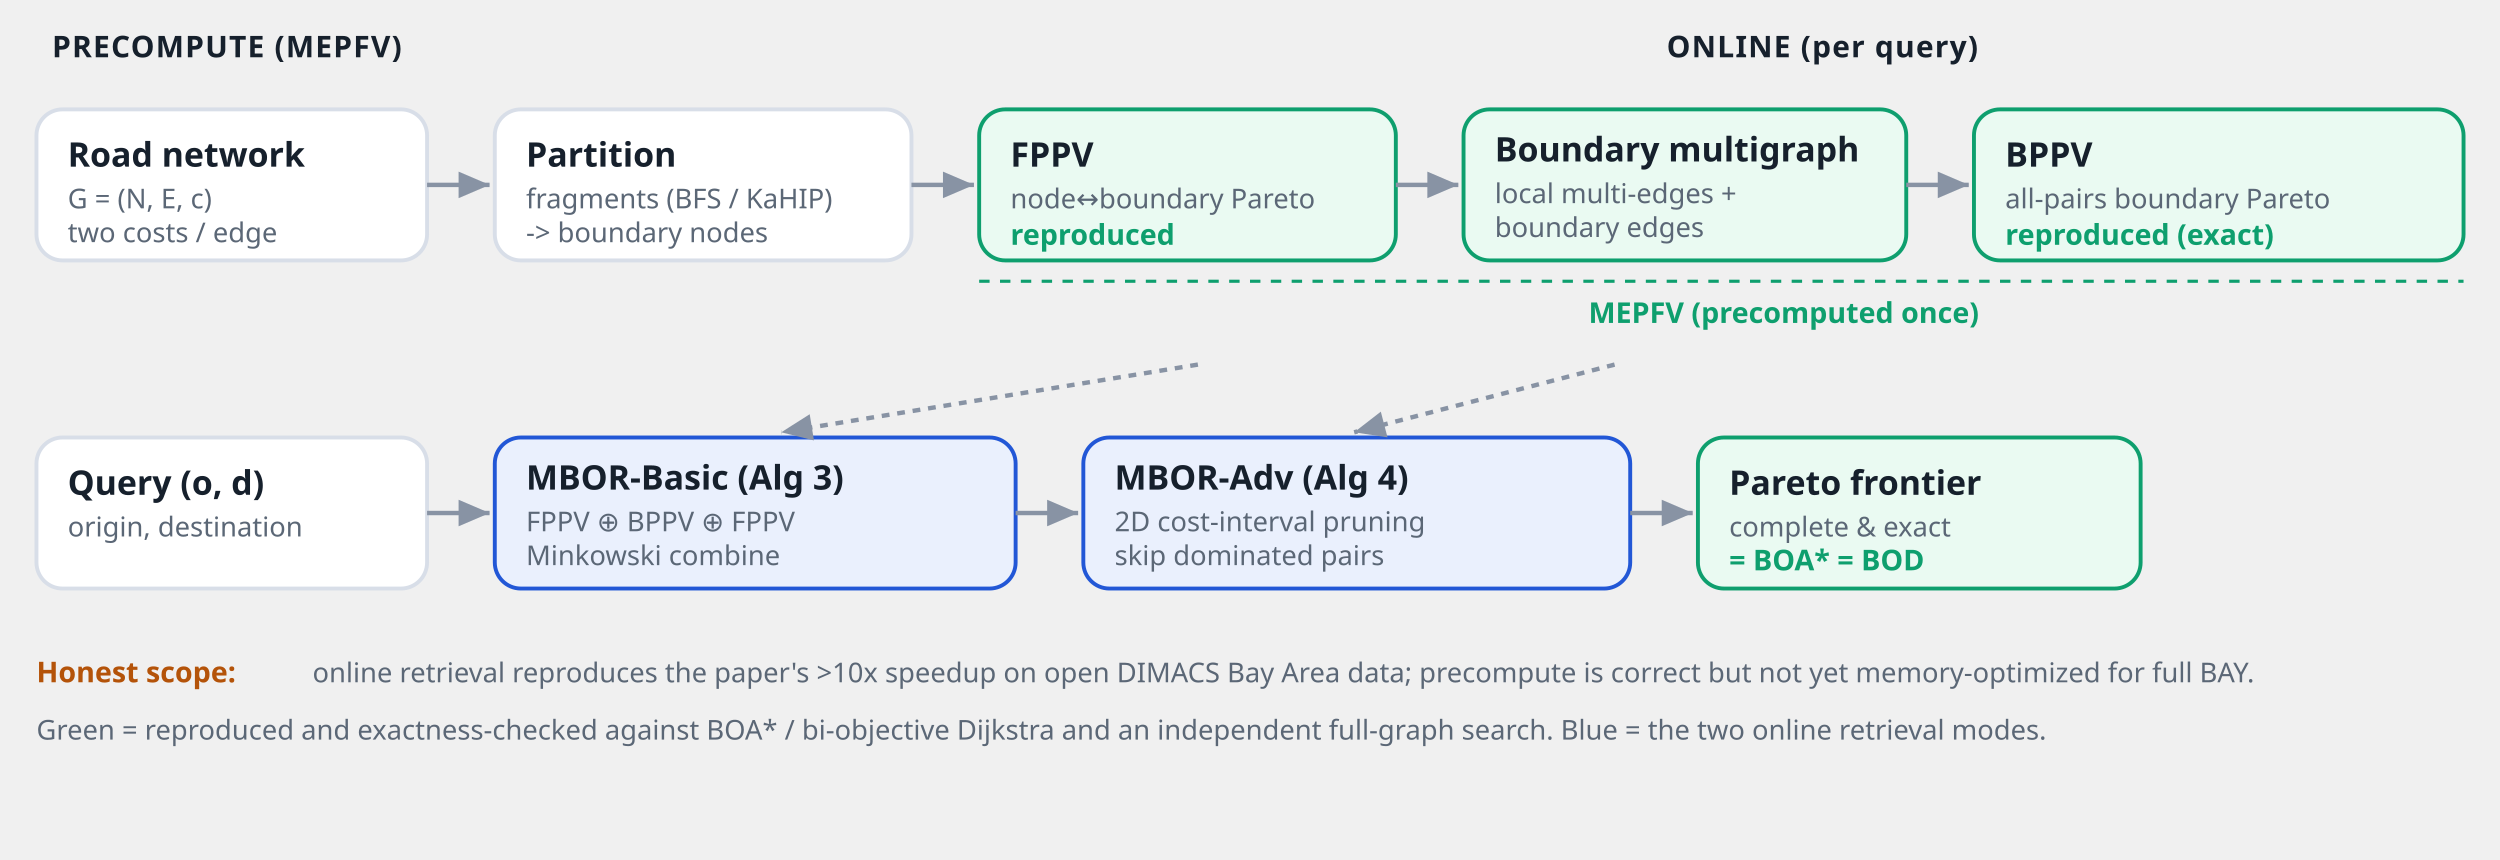
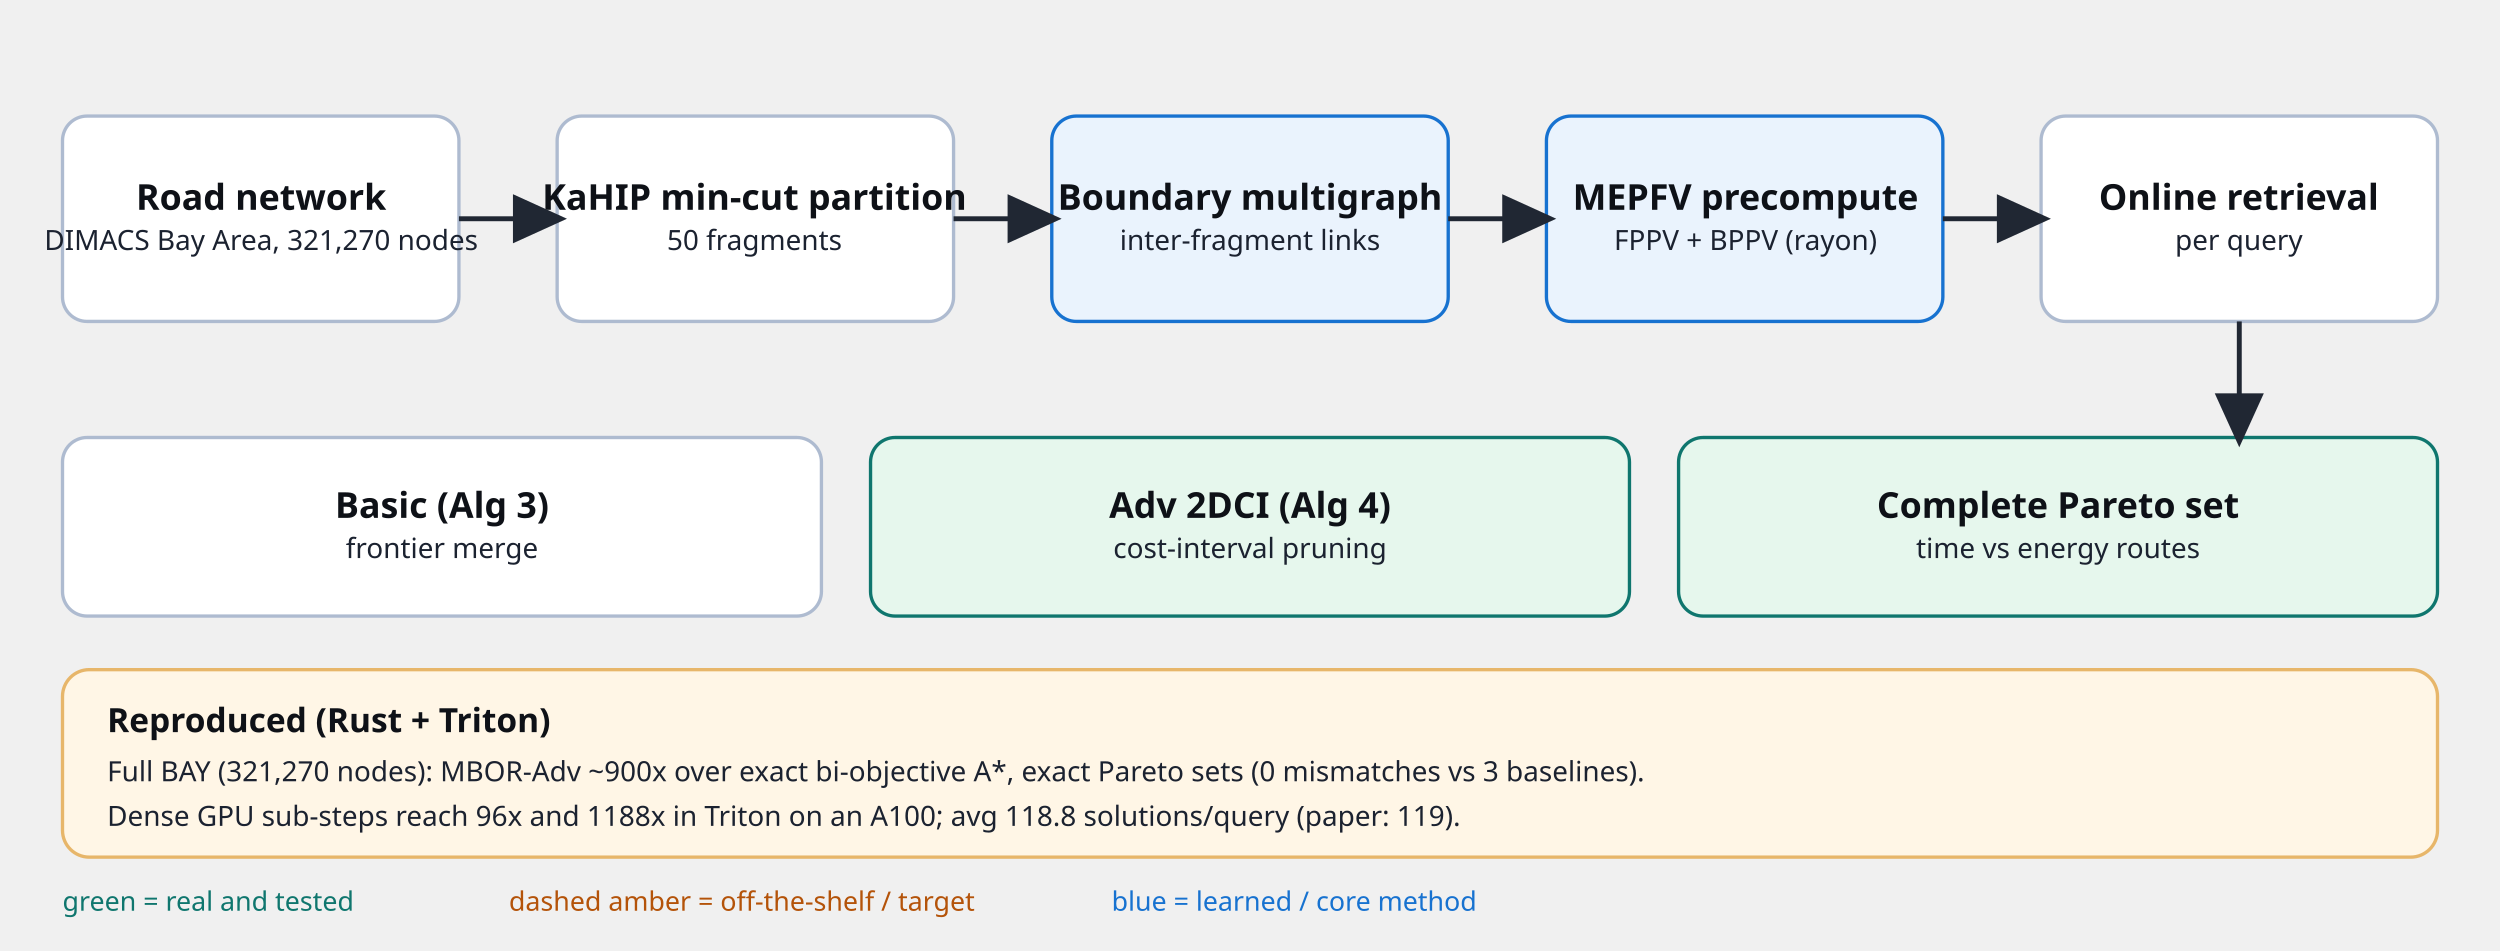
- <svg xmlns="http://www.w3.org/2000/svg" viewBox="0 0 960 330" width="100%" role="img" aria-label="MBOR architecture: MEPFV precomputation and online retrieval">
-   <style>
-     .t{font-family:Montserrat,system-ui,sans-serif;font-size:13px;font-weight:700;fill:#16202c}
-     .s{font-family:'Noto Sans',system-ui,sans-serif;font-size:10.5px;fill:#5b6776}
-     .box{fill:#ffffff;stroke:#d8dee8;stroke-width:1.5;rx:10}
-     .green{fill:#eafaf2;stroke:#0e9f6e}
-     .amber{fill:#fdf3e6;stroke:#b45309}
-     .blue{fill:#eaf0fd;stroke:#2257d6}
-     .lab{font-family:Montserrat;font-size:11px;font-weight:700;fill:#0e9f6e}
-     .laba{font-family:Montserrat;font-size:11px;font-weight:700;fill:#b45309}
-     .ar{stroke:#8893a4;stroke-width:1.7;fill:none;marker-end:url(#a)}
-     .ph{font-family:Montserrat;font-size:11.5px;font-weight:800;fill:#16202c;letter-spacing:.04em}
-   </style>
+ <svg xmlns="http://www.w3.org/2000/svg" viewBox="0 0 1120 426" width="100%" role="img" aria-label="MBOR architecture">
  <defs>
-     <marker id="a" markerWidth="9" markerHeight="9" refX="7" refY="3" orient="auto">
-       <path d="M0,0 L7,3 L0,6 Z" fill="#8893a4" />
+     <marker id="ah" markerWidth="12" markerHeight="12" refX="9" refY="5" orient="auto">
+       <path d="M0,0 L11,5 L0,10 z" fill="#202733" />
    </marker>
  </defs>
-   <text class="ph" x="20" y="22">PRECOMPUTE  (MEPFV)</text>
-   <text class="ph" x="640" y="22">ONLINE  (per query)</text>
-   <rect class="box" x="14" y="42" width="150" height="58" rx="10" />
-   <text class="t" x="26" y="64">Road network</text>
-   <text class="s" x="26" y="80">G = (N, E, c)</text>
-   <text class="s" x="26" y="93">two costs / edge</text>
-   <rect class="box" x="190" y="42" width="160" height="58" rx="10" />
-   <text class="t" x="202" y="64">Partition</text>
-   <text class="s" x="202" y="80">fragments (BFS / KaHIP)</text>
-   <text class="s" x="202" y="93">-&gt; boundary nodes</text>
-   <rect class="box green" x="376" y="42" width="160" height="58" rx="10" />
-   <text class="t" x="388" y="64">FPPV</text>
-   <text class="s" x="388" y="80">node↔boundary Pareto</text>
-   <text class="lab" x="388" y="94">reproduced</text>
-   <rect class="box green" x="562" y="42" width="170" height="58" rx="10" />
-   <text class="t" x="574" y="62">Boundary multigraph</text>
-   <text class="s" x="574" y="78">local multi-edges +</text>
-   <text class="s" x="574" y="91">boundary edges</text>
-   <rect class="box green" x="758" y="42" width="188" height="58" rx="10" />
-   <text class="t" x="770" y="64">BPPV</text>
-   <text class="s" x="770" y="80">all-pairs boundary Pareto</text>
-   <text class="lab" x="770" y="94">reproduced (exact)</text>
-   <path class="ar" d="M164,71 L188,71" />
-   <path class="ar" d="M350,71 L374,71" />
-   <path class="ar" d="M536,71 L560,71" />
-   <path class="ar" d="M732,71 L756,71" />
-   <path d="M376,108 L946,108" stroke="#0e9f6e" stroke-width="1.2" stroke-dasharray="4 4" fill="none" />
-   <text class="lab" x="610" y="124">MEPFV (precomputed once)</text>
-   <rect class="box" x="14" y="168" width="150" height="58" rx="10" />
-   <text class="t" x="26" y="190">Query (o, d)</text>
-   <text class="s" x="26" y="206">origin, destination</text>
-   <rect class="box blue" x="190" y="168" width="200" height="58" rx="10" />
-   <text class="t" x="202" y="188">MBOR-Basic (Alg 3)</text>
-   <text class="s" x="202" y="204">FPPV ⊕ BPPV ⊕ FPPV</text>
-   <text class="s" x="202" y="217">Minkowski combine</text>
-   <rect class="box blue" x="416" y="168" width="210" height="58" rx="10" />
-   <text class="t" x="428" y="188">MBOR-Adv (Alg 4)</text>
-   <text class="s" x="428" y="204">2D cost-interval pruning</text>
-   <text class="s" x="428" y="217">skip dominated pairs</text>
-   <rect class="box green" x="652" y="168" width="170" height="58" rx="10" />
-   <text class="t" x="664" y="190">Pareto frontier</text>
-   <text class="s" x="664" y="206">complete &amp; exact</text>
-   <text class="lab" x="664" y="219">= BOA* = BOD</text>
-   <path class="ar" d="M164,197 L188,197" />
-   <path class="ar" d="M390,197 L414,197" />
-   <path class="ar" d="M626,197 L650,197" />
-   <path class="ar" d="M460,140 L300,166" stroke-dasharray="3 3" />
-   <path class="ar" d="M620,140 L520,166" stroke-dasharray="3 3" />
-   <text class="laba" x="14" y="262">Honest scope:</text>
-   <text class="s" x="120" y="262">online retrieval reproduces the paper's &gt;10x speedup on open DIMACS Bay Area data; precompute is correct but not yet memory-optimized for full BAY.</text>
-   <text class="s" x="14" y="284">Green = reproduced and exactness-checked against BOA* / bi-objective Dijkstra and an independent full-graph search. Blue = the two online retrieval modes.</text>
+   <style>
+ svg text{font-family:'Noto Sans',system-ui,-apple-system,sans-serif;}
+ .box{fill:#fff;stroke:#aebbd0;stroke-width:1.5;}
+ .acc{fill:#eaf3fd;stroke:#1772d0;stroke-width:1.5;}
+ .grn{fill:#e6f7ed;stroke:#0f766e;stroke-width:1.5;}
+ .amb{fill:#fff6e6;stroke:#e7b66a;stroke-width:1.5;stroke-dasharray:6 4;}
+ .lane{fill:#f3f6fc;stroke:#aebbd0;stroke-width:1.5;}
+ .ttl{font-size:16px;font-weight:700;fill:#0e1117;font-family:'Montserrat','Noto Sans',sans-serif;}
+ .sub{font-size:12.5px;font-weight:500;fill:#1b2230;}
+ .ar{stroke:#202733;stroke-width:2.2;fill:none;marker-end:url(#ah);}
+ .lg{font-size:12px;}
+ </style>
+   <rect class="box" x="28" y="52" width="177.6" height="92" rx="11" />
+   <text class="ttl" x="117" y="94" text-anchor="middle">Road network</text>
+   <text class="sub" x="117" y="112" text-anchor="middle">DIMACS Bay Area, 321,270 nodes</text>
+   <rect class="box" x="249.6" y="52" width="177.6" height="92" rx="11" />
+   <text class="ttl" x="338" y="94" text-anchor="middle">KaHIP min-cut partition</text>
+   <text class="sub" x="338" y="112" text-anchor="middle">50 fragments</text>
+   <rect class="acc" x="471.2" y="52" width="177.6" height="92" rx="11" />
+   <text class="ttl" x="560" y="94" text-anchor="middle">Boundary multigraph</text>
+   <text class="sub" x="560" y="112" text-anchor="middle">inter-fragment links</text>
+   <rect class="acc" x="692.8" y="52" width="177.6" height="92" rx="11" />
+   <text class="ttl" x="782" y="94" text-anchor="middle">MEPFV precompute</text>
+   <text class="sub" x="782" y="112" text-anchor="middle">FPPV + BPPV (rayon)</text>
+   <rect class="box" x="914.4" y="52" width="177.6" height="92" rx="11" />
+   <text class="ttl" x="1003" y="94" text-anchor="middle">Online retrieval</text>
+   <text class="sub" x="1003" y="112" text-anchor="middle">per query</text>
+   <line class="ar" x1="205.6" y1="98.0" x2="249.6" y2="98.0" />
+   <line class="ar" x1="427.2" y1="98.0" x2="471.2" y2="98.0" />
+   <line class="ar" x1="648.8" y1="98.0" x2="692.8" y2="98.0" />
+   <line class="ar" x1="870.4" y1="98.0" x2="914.4" y2="98.0" />
+   <rect class="box" x="28" y="196" width="340.0" height="80" rx="11" />
+   <text class="ttl" x="198" y="232" text-anchor="middle">Basic (Alg 3)</text>
+   <text class="sub" x="198" y="250" text-anchor="middle">frontier merge</text>
+   <rect class="grn" x="390.0" y="196" width="340.0" height="80" rx="11" />
+   <text class="ttl" x="560" y="232" text-anchor="middle">Adv 2DCI (Alg 4)</text>
+   <text class="sub" x="560" y="250" text-anchor="middle">cost-interval pruning</text>
+   <rect class="grn" x="752.0" y="196" width="340.0" height="80" rx="11" />
+   <text class="ttl" x="922" y="232" text-anchor="middle">Complete Pareto set</text>
+   <text class="sub" x="922" y="250" text-anchor="middle">time vs energy routes</text>
+   <line class="ar" x1="1003.2" y1="144" x2="1003.2" y2="196" />
+   <rect x="28" y="300" width="1064" height="84" rx="12" fill="#fff6e6" stroke="#e7b66a" stroke-width="1.5" />
+   <text x="48" y="328" style="font-size:15px;font-weight:700;fill:#0e1117;font-family:Montserrat,sans-serif">Reproduced (Rust + Triton)</text>
+   <text x="48" y="350" class="sub">Full BAY (321,270 nodes): MBOR-Adv ~900x over exact bi-objective A*, exact Pareto sets (0 mismatches vs 3 baselines).</text>
+   <text x="48" y="370" class="sub">Dense GPU sub-steps reach 96x and 1188x in Triton on an A100; avg 118.8 solutions/query (paper: 119).</text>
+   <text class="lg" x="28" y="408" fill="#0f766e">green = real and tested</text>
+   <text class="lg" x="228" y="408" fill="#b45309">dashed amber = off-the-shelf / target</text>
+   <text class="lg" x="498" y="408" fill="#1772d0">blue = learned / core method</text>
</svg>
